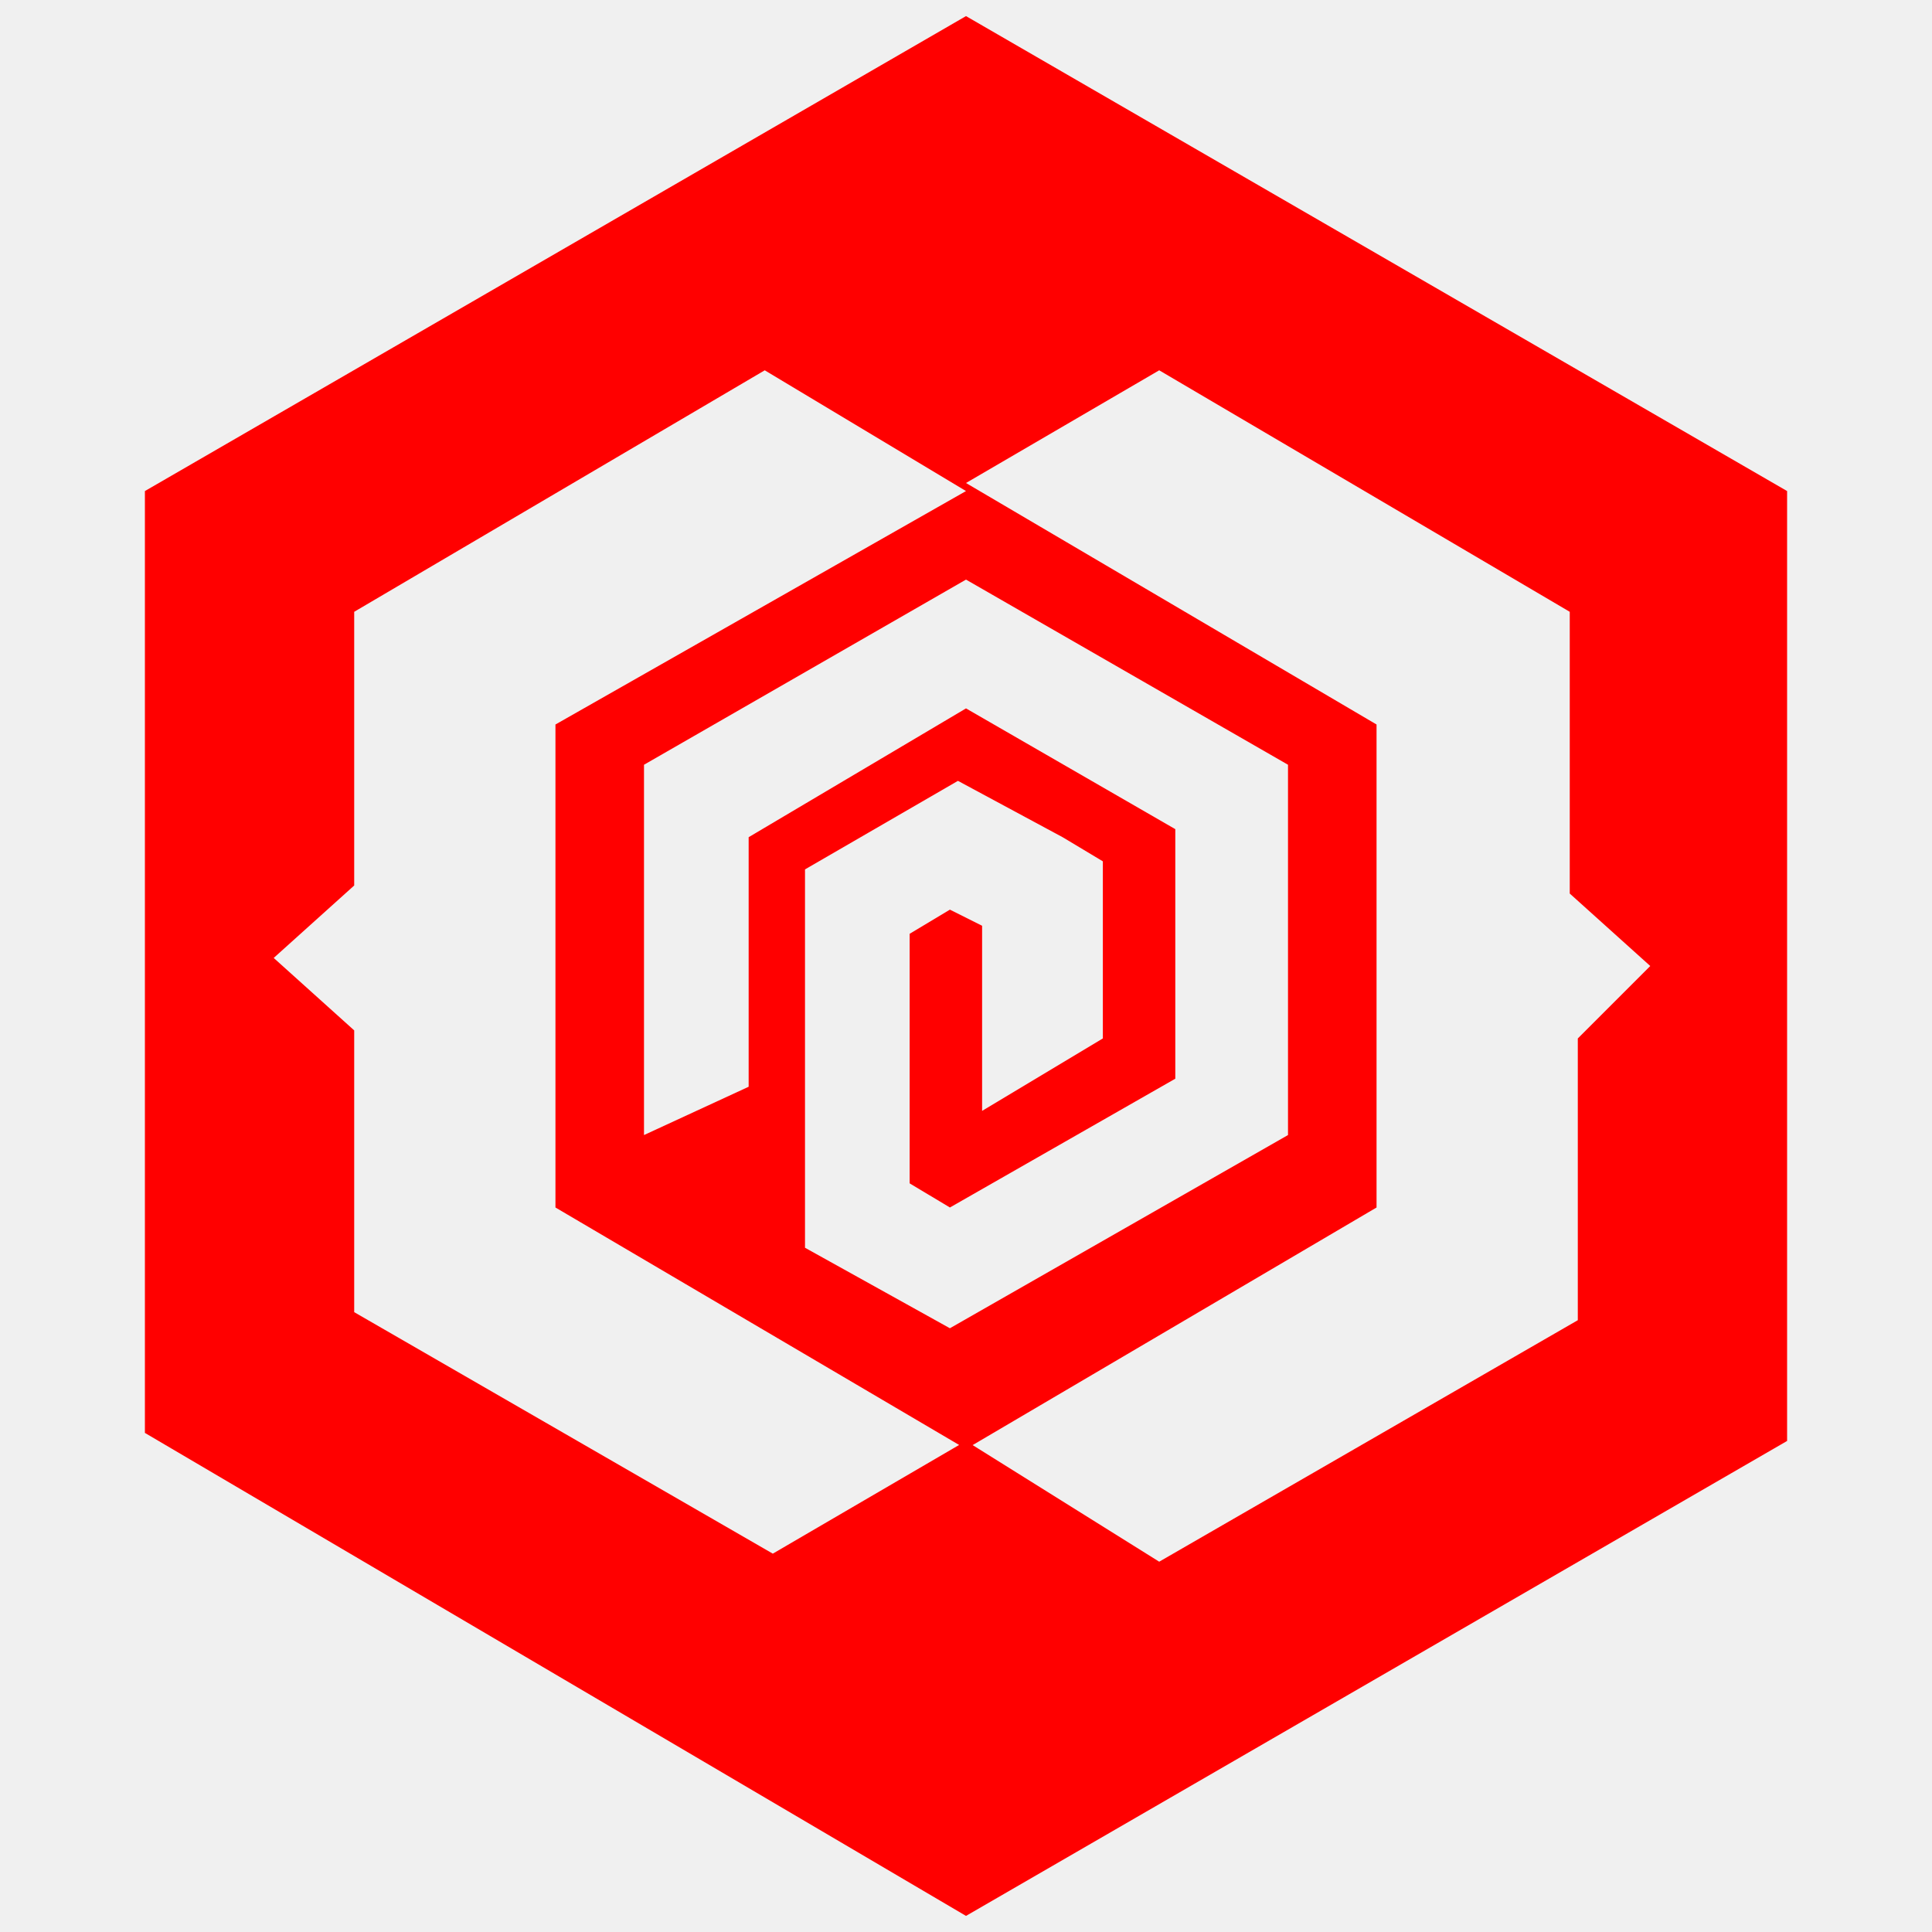
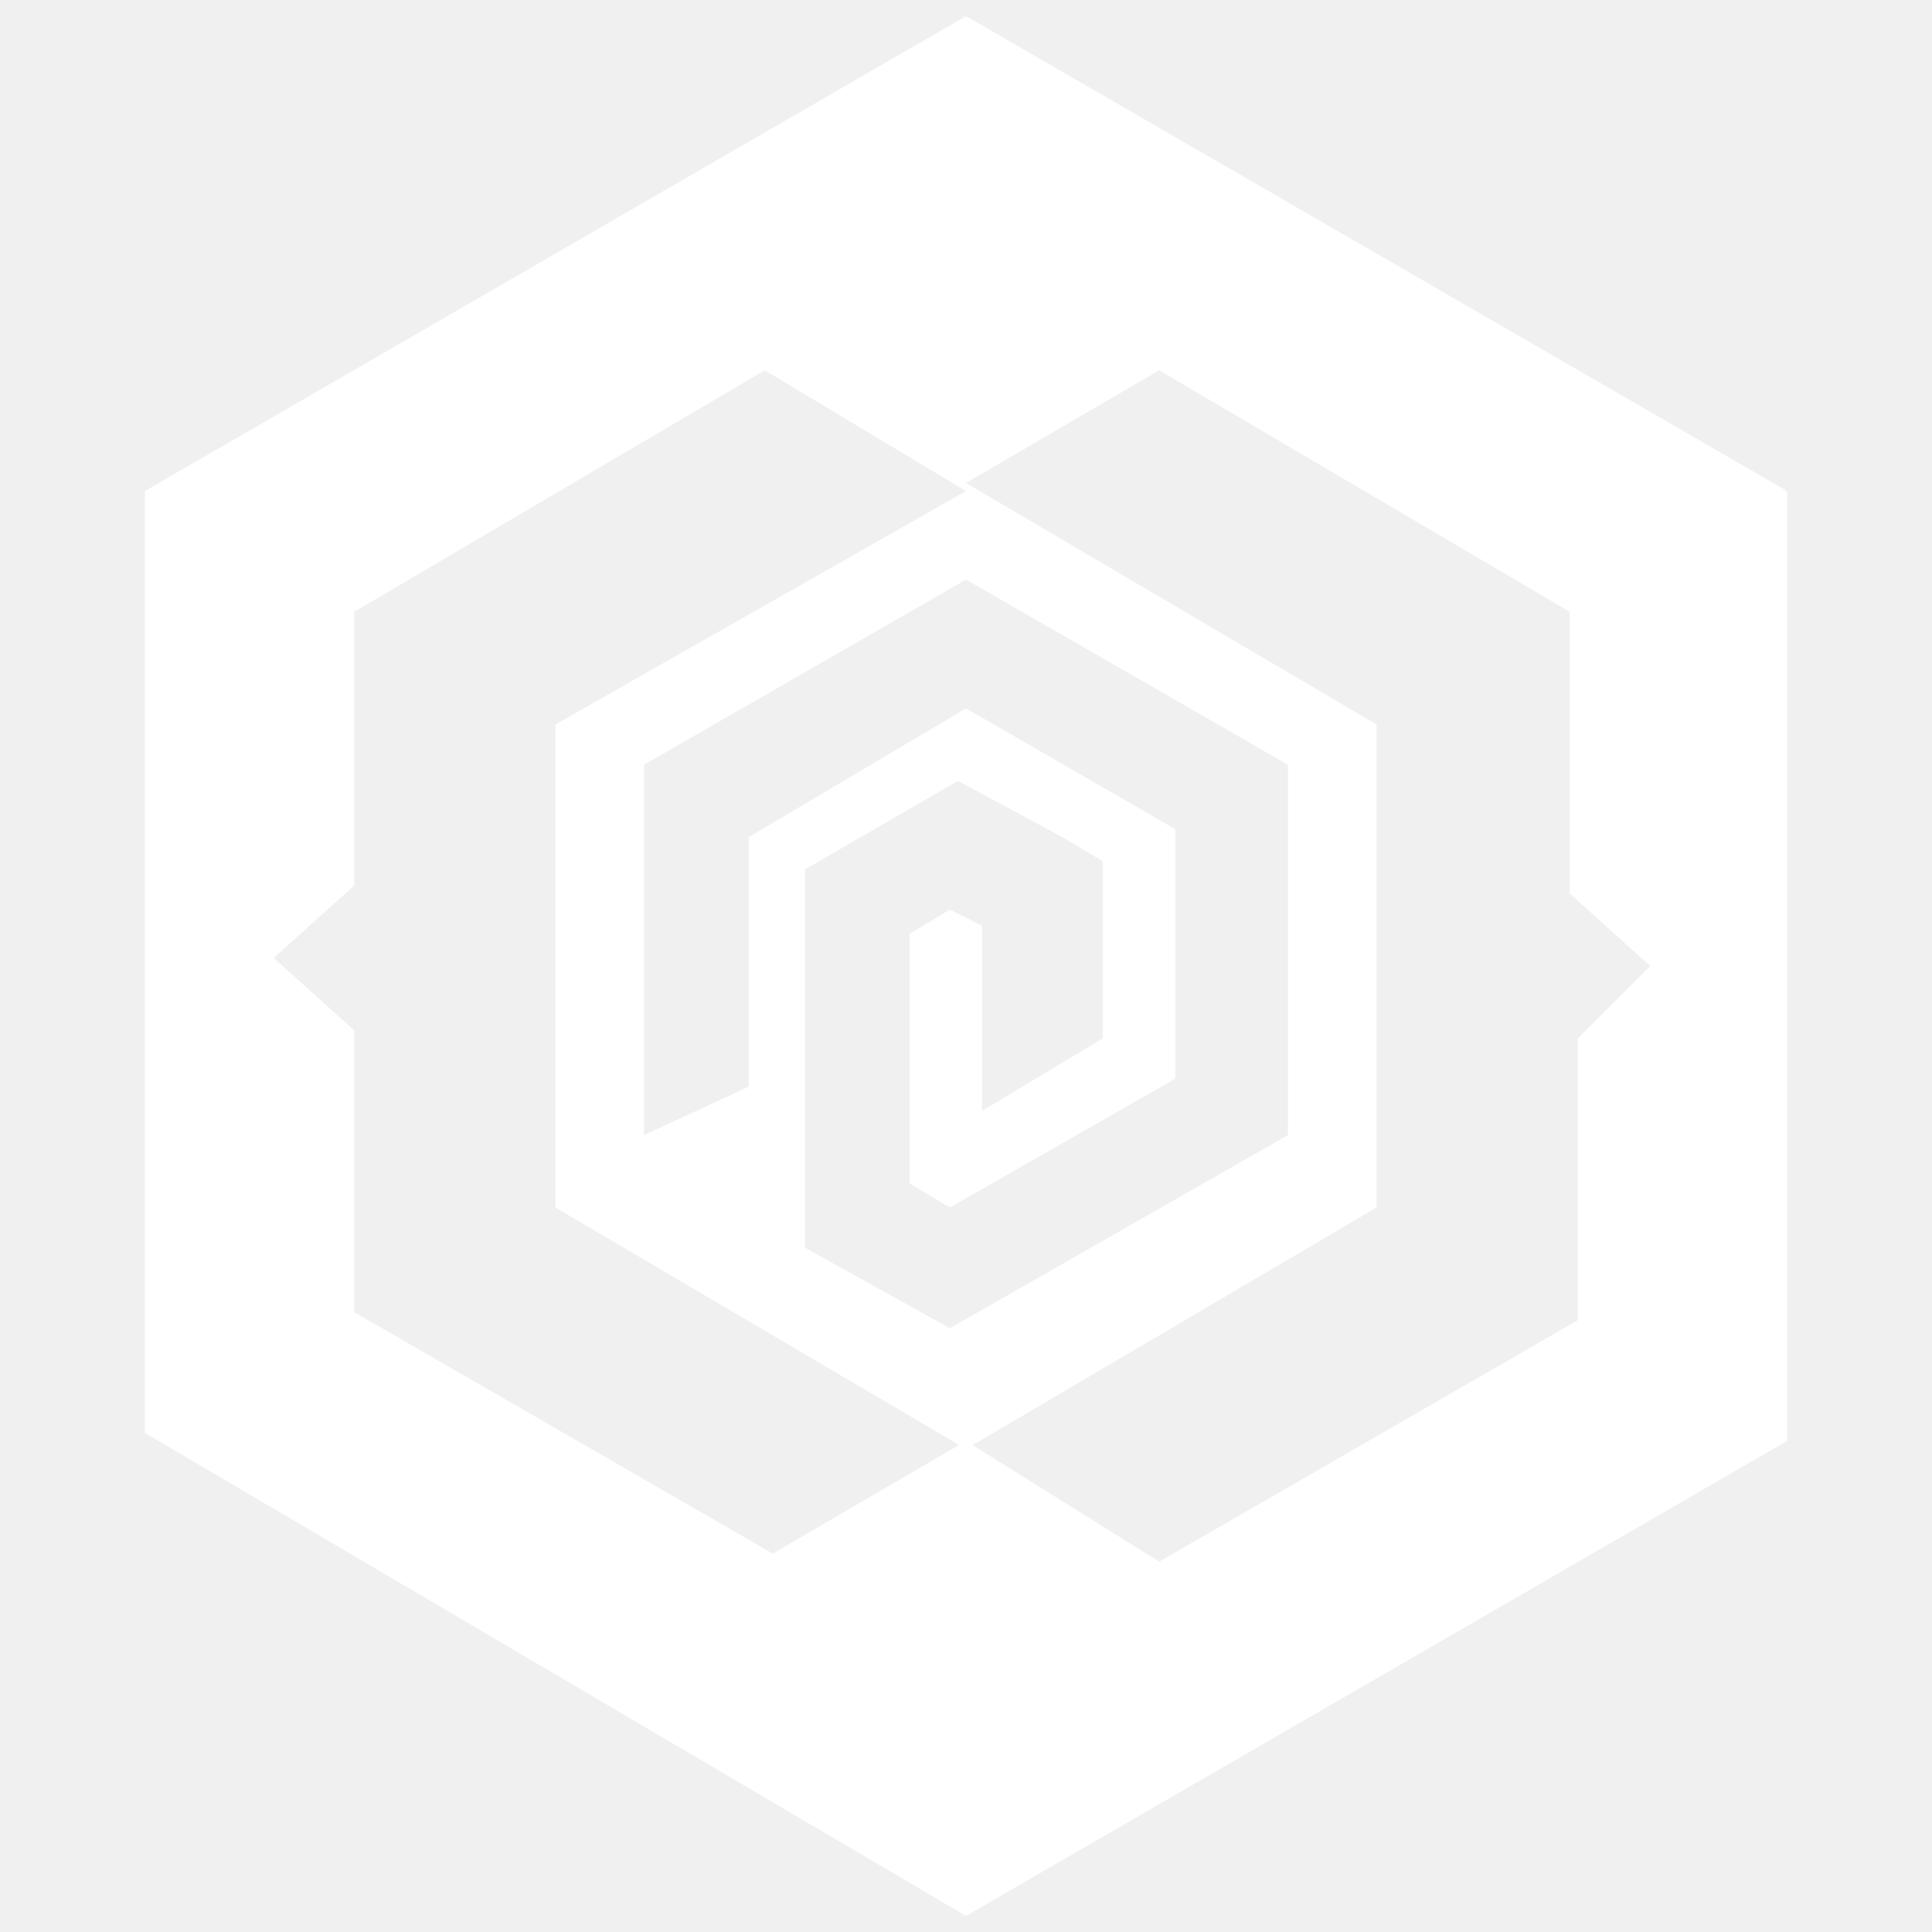
<svg xmlns="http://www.w3.org/2000/svg" version="1.1" id="Layer_1" x="0px" y="0px" viewBox="0 0 24 24" style="enable-background:new 0 0 24 24;" xml:space="preserve">
  <style type="text/css">
- 	.st0{fill: #FF0000;}
+ 	.st0{fill: #FFFFFF;}
</style>
  <path class="st0" d="M12,0.2L1.8,6.1v11.7L12,23.8l10.2-5.9V6.1L12,0.2z M16,9.5L16,9.5L16,9.5l0,4.6l-4.2,2.4L10,15.5v-4.7l1.9-1.1  l1.3,0.7l0.5,0.3v2.2l-1.5,0.9v-2.3l-0.4-0.2l-0.5,0.3v3.1l0.5,0.3l2.8-1.6v-3.1L12,8.8l-2.7,1.6v3.1L8,14.1V9.5l4-2.3L16,9.5z   M19.6,12.9v3.5l-5.2,3L12,17.9l-2.4,1.4l-5.2-3v-3.5l-1-0.9l1-0.9V7.6l5.1-3L12,6.1L6.9,9V15l5.1,3l5.1-3V9l-5.1-3l2.4-1.4l5.1,3  v3.5l1,0.9L19.6,12.9z" />
</svg>
